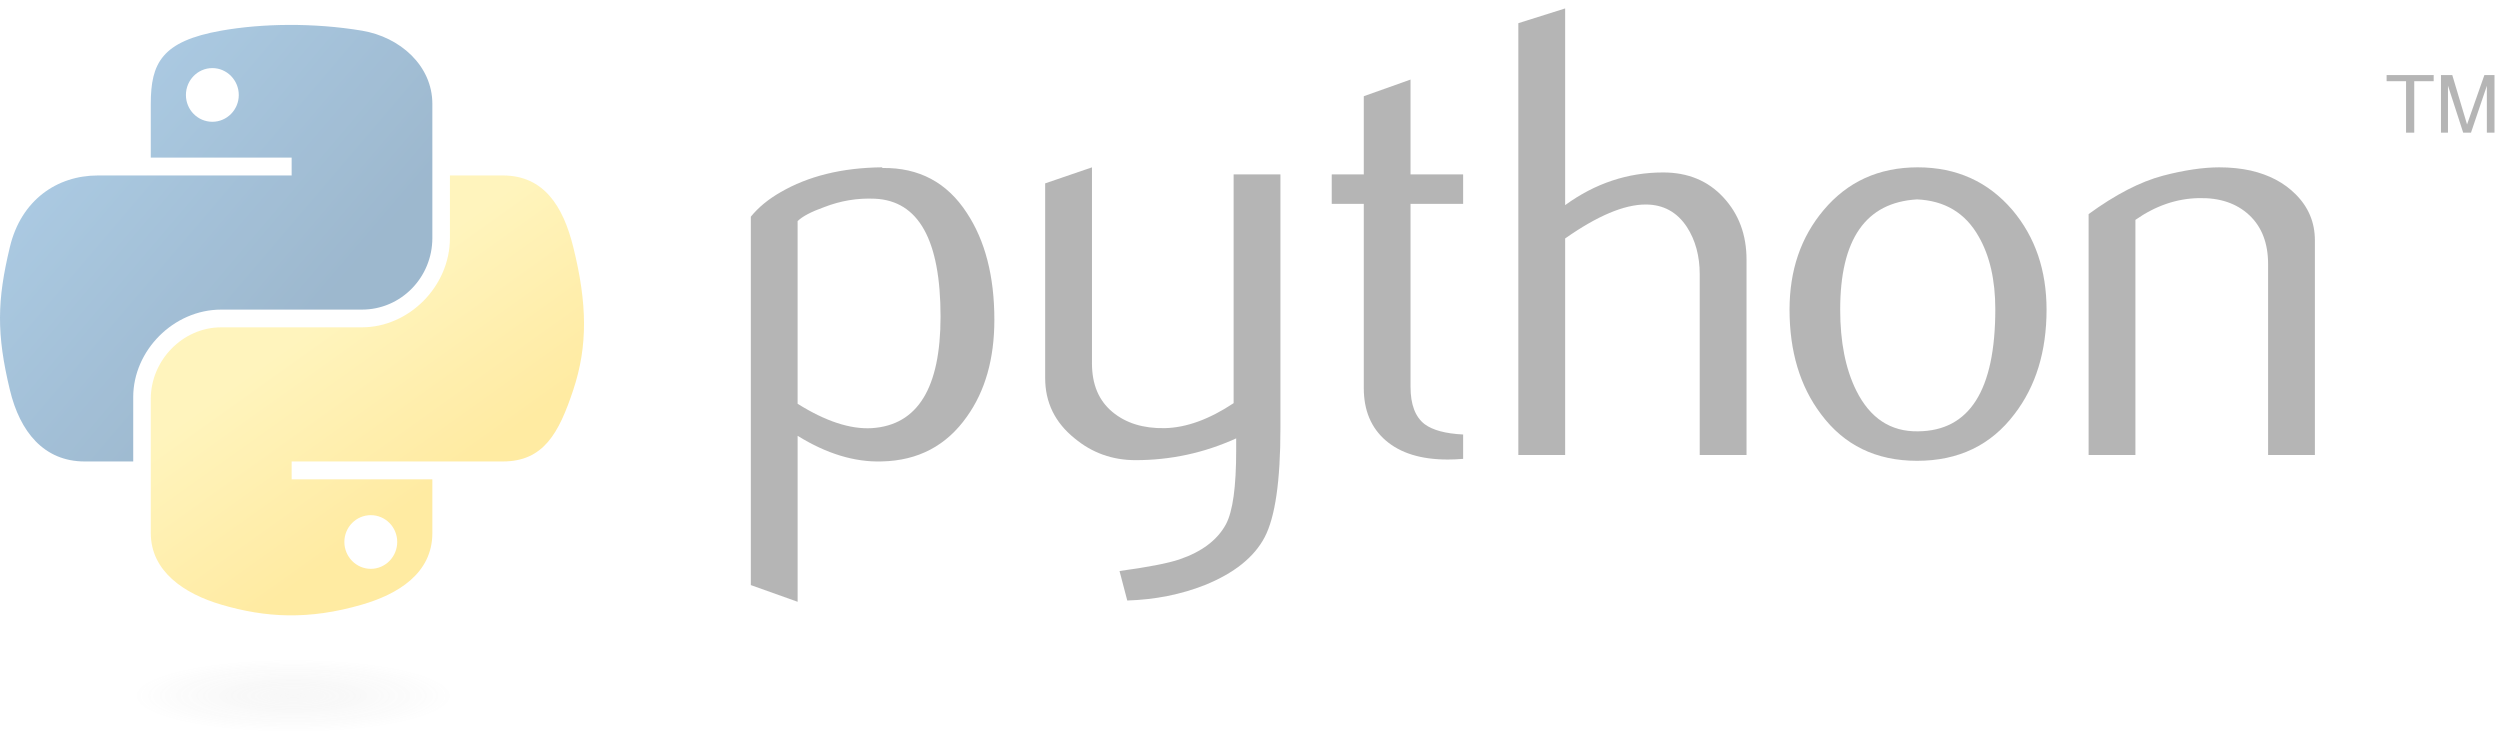
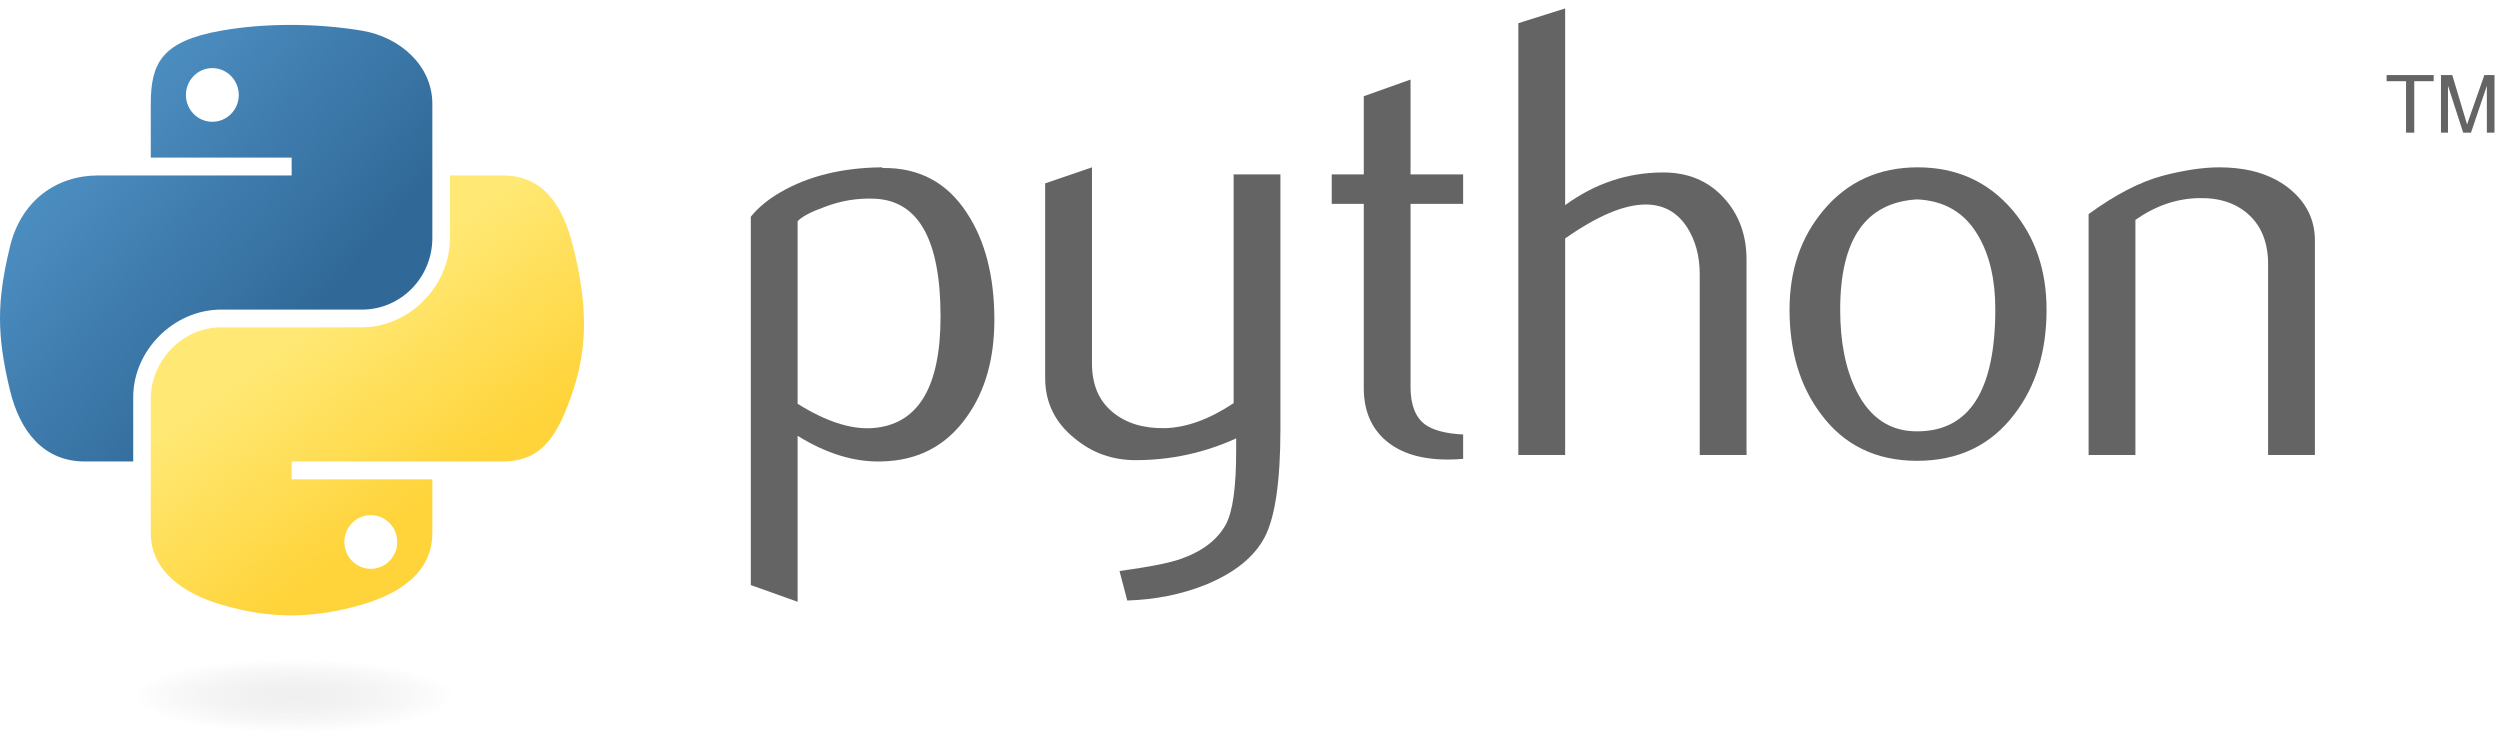
<svg xmlns="http://www.w3.org/2000/svg" xmlns:xlink="http://www.w3.org/1999/xlink" width="125" height="37" viewBox="0 0 125 37" id="svg7667" version="1.1">
  <defs id="defs7669">
    <linearGradient y2="114.398" x2="135.665" y1="20.604" x1="26.649" gradientTransform="matrix(0.562541,0,0,0.567972,-9.399749,-5.305317)" gradientUnits="userSpaceOnUse" id="linearGradient1478" xlink:href="#linearGradient4689" />
    <linearGradient id="linearGradient4689">
      <stop id="stop4691" offset="0" style="stop-color:#5a9fd4;stop-opacity:1;" />
      <stop id="stop4693" offset="1" style="stop-color:#306998;stop-opacity:1;" />
    </linearGradient>
    <linearGradient y2="137.273" x2="112.031" y1="192.352" x1="150.961" gradientTransform="matrix(0.562541,0,0,0.567972,-9.399749,-5.305317)" gradientUnits="userSpaceOnUse" id="linearGradient1475" xlink:href="#linearGradient4671" />
    <linearGradient id="linearGradient4671">
      <stop id="stop4673" offset="0" style="stop-color:#ffd43b;stop-opacity:1;" />
      <stop id="stop4675" offset="1" style="stop-color:#ffe873;stop-opacity:1" />
    </linearGradient>
    <radialGradient r="29.037" fy="132.286" fx="61.519" cy="132.286" cx="61.519" gradientTransform="matrix(2.382716e-8,-0.296405,1.43676,4.683673e-7,-128.544,150.5202)" gradientUnits="userSpaceOnUse" id="radialGradient1480" xlink:href="#linearGradient2795" />
    <linearGradient id="linearGradient2795">
      <stop id="stop2797" offset="0" style="stop-color:#b8b8b8;stop-opacity:0.498;" />
      <stop id="stop2799" offset="1" style="stop-color:#7f7f7f;stop-opacity:0;" />
    </linearGradient>
  </defs>
  <g id="layer1" transform="translate(-546.2088,-819.1763)">
-     <g id="g4720" transform="matrix(0.2626898,0,0,0.2626898,544.74,818.7411)" style="opacity:0.476">
+     <g id="g4720" transform="matrix(0.2626898,0,0,0.2626898,544.74,818.7411)" style="opacity:1">
      <path d="m 184.613,61.929 c 0,-14.562 -4.152,-22.038 -12.457,-22.448 -3.304,-0.156 -6.531,0.37 -9.669,1.589 -2.505,0.897 -4.191,1.784 -5.078,2.68 l 0,34.758 c 5.312,3.334 10.03,4.883 14.143,4.64 8.704,-0.575 13.061,-7.642 13.061,-21.219 z m 10.244,0.604 c 0,7.398 -1.735,13.539 -5.224,18.422 -3.889,5.527 -9.279,8.373 -16.17,8.529 -5.195,0.166 -10.546,-1.462 -16.053,-4.874 l 0,31.59 -8.909,-3.178 0,-70.121 c 1.462,-1.793 3.343,-3.333 5.624,-4.64 5.302,-3.09 11.745,-4.679 19.328,-4.757 l 0.127,0.127 c 6.93,-0.088 12.272,2.758 16.024,8.529 3.499,5.293 5.254,12.077 5.254,20.371 z" style="fill:#646464;fill-opacity:1" id="path46" />
      <path d="m 249.305,83.266 c 0,9.923 -0.994,16.794 -2.983,20.615 -1.998,3.821 -5.8,6.872 -11.414,9.143 -4.552,1.793 -9.474,2.768 -14.757,2.934 l -1.472,-5.614 c 5.371,-0.731 9.153,-1.462 11.346,-2.193 4.318,-1.462 7.281,-3.704 8.909,-6.706 1.306,-2.447 1.949,-7.115 1.949,-14.026 l 0,-2.32 c -6.092,2.768 -12.476,4.143 -19.153,4.143 -4.386,0 -8.256,-1.374 -11.589,-4.143 -3.743,-3.012 -5.614,-6.833 -5.614,-11.463 l 0,-37.078 8.909,-3.051 0,37.322 c 0,3.987 1.287,7.057 3.86,9.211 2.573,2.154 5.907,3.187 9.991,3.109 4.084,-0.088 8.46,-1.667 13.11,-4.757 l 0,-43.54 8.909,0 0,48.414 z" style="fill:#646464;fill-opacity:1" id="path48" />
      <path d="m 284.082,88.997 c -1.062,0.088 -2.037,0.127 -2.934,0.127 -5.039,0 -8.967,-1.199 -11.774,-3.606 -2.797,-2.408 -4.201,-5.731 -4.201,-9.971 l 0,-35.09 -6.102,0 0,-5.605 6.102,0 0,-14.884 8.899,-3.168 0,18.052 10.01,0 0,5.605 -10.01,0 0,34.846 c 0,3.343 0.897,5.712 2.69,7.096 1.54,1.14 3.987,1.793 7.32,1.959 l 0,4.64 z" style="fill:#646464;fill-opacity:1" id="path50" />
      <path d="m 338.023,88.266 -8.909,0 0,-34.388 c 0,-3.499 -0.819,-6.511 -2.447,-9.026 -1.881,-2.846 -4.493,-4.269 -7.846,-4.269 -4.084,0 -9.192,2.154 -15.322,6.462 l 0,41.22 -8.909,0 0,-82.197 8.909,-2.807 0,37.439 c 5.692,-4.143 11.911,-6.219 18.666,-6.219 4.718,0 8.538,1.589 11.463,4.757 2.934,3.168 4.396,7.115 4.396,11.833 l 0,37.195 0,0 z" style="fill:#646464;fill-opacity:1" id="path52" />
      <path d="m 385.374,60.526 c 0,-5.595 -1.062,-10.215 -3.178,-13.87 -2.515,-4.454 -6.423,-6.803 -11.706,-7.047 -9.767,0.565 -14.64,7.564 -14.64,20.976 0,6.15 1.014,11.287 3.061,15.41 2.612,5.254 6.531,7.846 11.755,7.759 9.806,-0.078 14.708,-7.817 14.708,-23.227 z m 9.757,0.058 c 0,7.963 -2.037,14.591 -6.102,19.884 -4.474,5.926 -10.654,8.899 -18.539,8.899 -7.817,0 -13.909,-2.973 -18.305,-8.899 -3.987,-5.293 -5.975,-11.921 -5.975,-19.884 0,-7.486 2.154,-13.782 6.462,-18.909 4.552,-5.439 10.537,-8.168 17.935,-8.168 7.398,0 13.422,2.729 18.061,8.168 4.308,5.127 6.462,11.424 6.462,18.909 z" style="fill:#646464;fill-opacity:1" id="path54" />
      <path d="m 446.206,88.266 -8.909,0 0,-36.337 c 0,-3.987 -1.199,-7.096 -3.597,-9.338 -2.398,-2.232 -5.595,-3.314 -9.581,-3.226 -4.23,0.078 -8.256,1.462 -12.077,4.143 l 0,44.759 -8.909,0 0,-45.86 c 5.127,-3.733 9.845,-6.17 14.153,-7.31 4.065,-1.062 7.651,-1.589 10.741,-1.589 2.115,0 4.104,0.205 5.975,0.614 3.499,0.809 6.345,2.31 8.538,4.513 2.447,2.437 3.665,5.361 3.665,8.782 l 0,40.85 z" style="fill:#646464;fill-opacity:1" id="path56" />
      <path id="path1948" d="m 60.51,6.398 c -4.584,0.021 -8.961,0.412 -12.812,1.094 C 36.351,9.496 34.291,13.692 34.291,21.429 l 0,10.219 26.812,0 0,3.406 -26.812,0 -10.062,0 c -7.792,0 -14.616,4.684 -16.75,13.594 -2.462,10.213 -2.571,16.586 0,27.25 1.906,7.938 6.458,13.594 14.25,13.594 l 9.219,0 0,-12.25 c 0,-8.85 7.657,-16.656 16.75,-16.656 l 26.781,0 c 7.455,0 13.406,-6.138 13.406,-13.625 l 0,-25.531 c 0,-7.266 -6.13,-12.725 -13.406,-13.938 -4.606,-0.767 -9.385,-1.115 -13.969,-1.094 z m -14.5,8.219 c 2.77,0 5.031,2.299 5.031,5.125 -2e-6,2.816 -2.262,5.094 -5.031,5.094 -2.779,-1e-6 -5.031,-2.277 -5.031,-5.094 -1e-6,-2.826 2.252,-5.125 5.031,-5.125 z" style="fill:url(#linearGradient1478);fill-opacity:1" />
      <path id="path1950" d="m 91.229,35.054 0,11.906 c 0,9.231 -7.826,17 -16.75,17 l -26.781,0 c -7.336,0 -13.406,6.278 -13.406,13.625 l 0,25.531 c 0,7.266 6.319,11.54 13.406,13.625 8.487,2.496 16.626,2.947 26.781,0 6.75,-1.954 13.406,-5.888 13.406,-13.625 l 0,-10.219 -26.781,0 0,-3.406 26.781,0 13.406,0 c 7.792,0 10.696,-5.435 13.406,-13.594 2.799,-8.399 2.68,-16.476 0,-27.25 -1.926,-7.757 -5.604,-13.594 -13.406,-13.594 l -10.063,0 z m -15.062,64.656 c 2.779,3e-6 5.031,2.277 5.031,5.094 -2e-6,2.826 -2.252,5.125 -5.031,5.125 -2.77,0 -5.031,-2.299 -5.031,-5.125 2e-6,-2.816 2.262,-5.094 5.031,-5.094 z" style="fill:url(#linearGradient1475);fill-opacity:1" />
      <path id="text3004" style="font-style:normal;font-weight:normal;font-size:15.164px;line-height:125%;font-family:'Bitstream Vera Sans';fill:#646464;fill-opacity:1;stroke:none;stroke-width:1px;stroke-linecap:butt;stroke-linejoin:miter;stroke-opacity:1" d="m 463.554,26.909 1.562,0 0,-9.796 3.7,0 0,-1.168 -8.962,0 0,1.168 3.7,0 0,9.796 m 6.647,0 1.334,0 0,-8.947 2.896,8.946 1.486,0 3.018,-8.916 0,8.917 1.456,0 0,-10.964 -1.926,0 -3.298,9.393 -2.813,-9.393 -2.153,0 0,10.964" />
      <ellipse transform="matrix(0.73406,0,0,0.809524,16.24958,27.00935)" id="path1894" style="opacity:0.444;fill:url(#radialGradient1480);fill-opacity:1;fill-rule:nonzero;stroke:none;stroke-width:20;stroke-miterlimit:4;stroke-dasharray:none;stroke-opacity:1" cx="61.519" cy="132.286" rx="48.948" ry="8.607" />
    </g>
  </g>
</svg>
